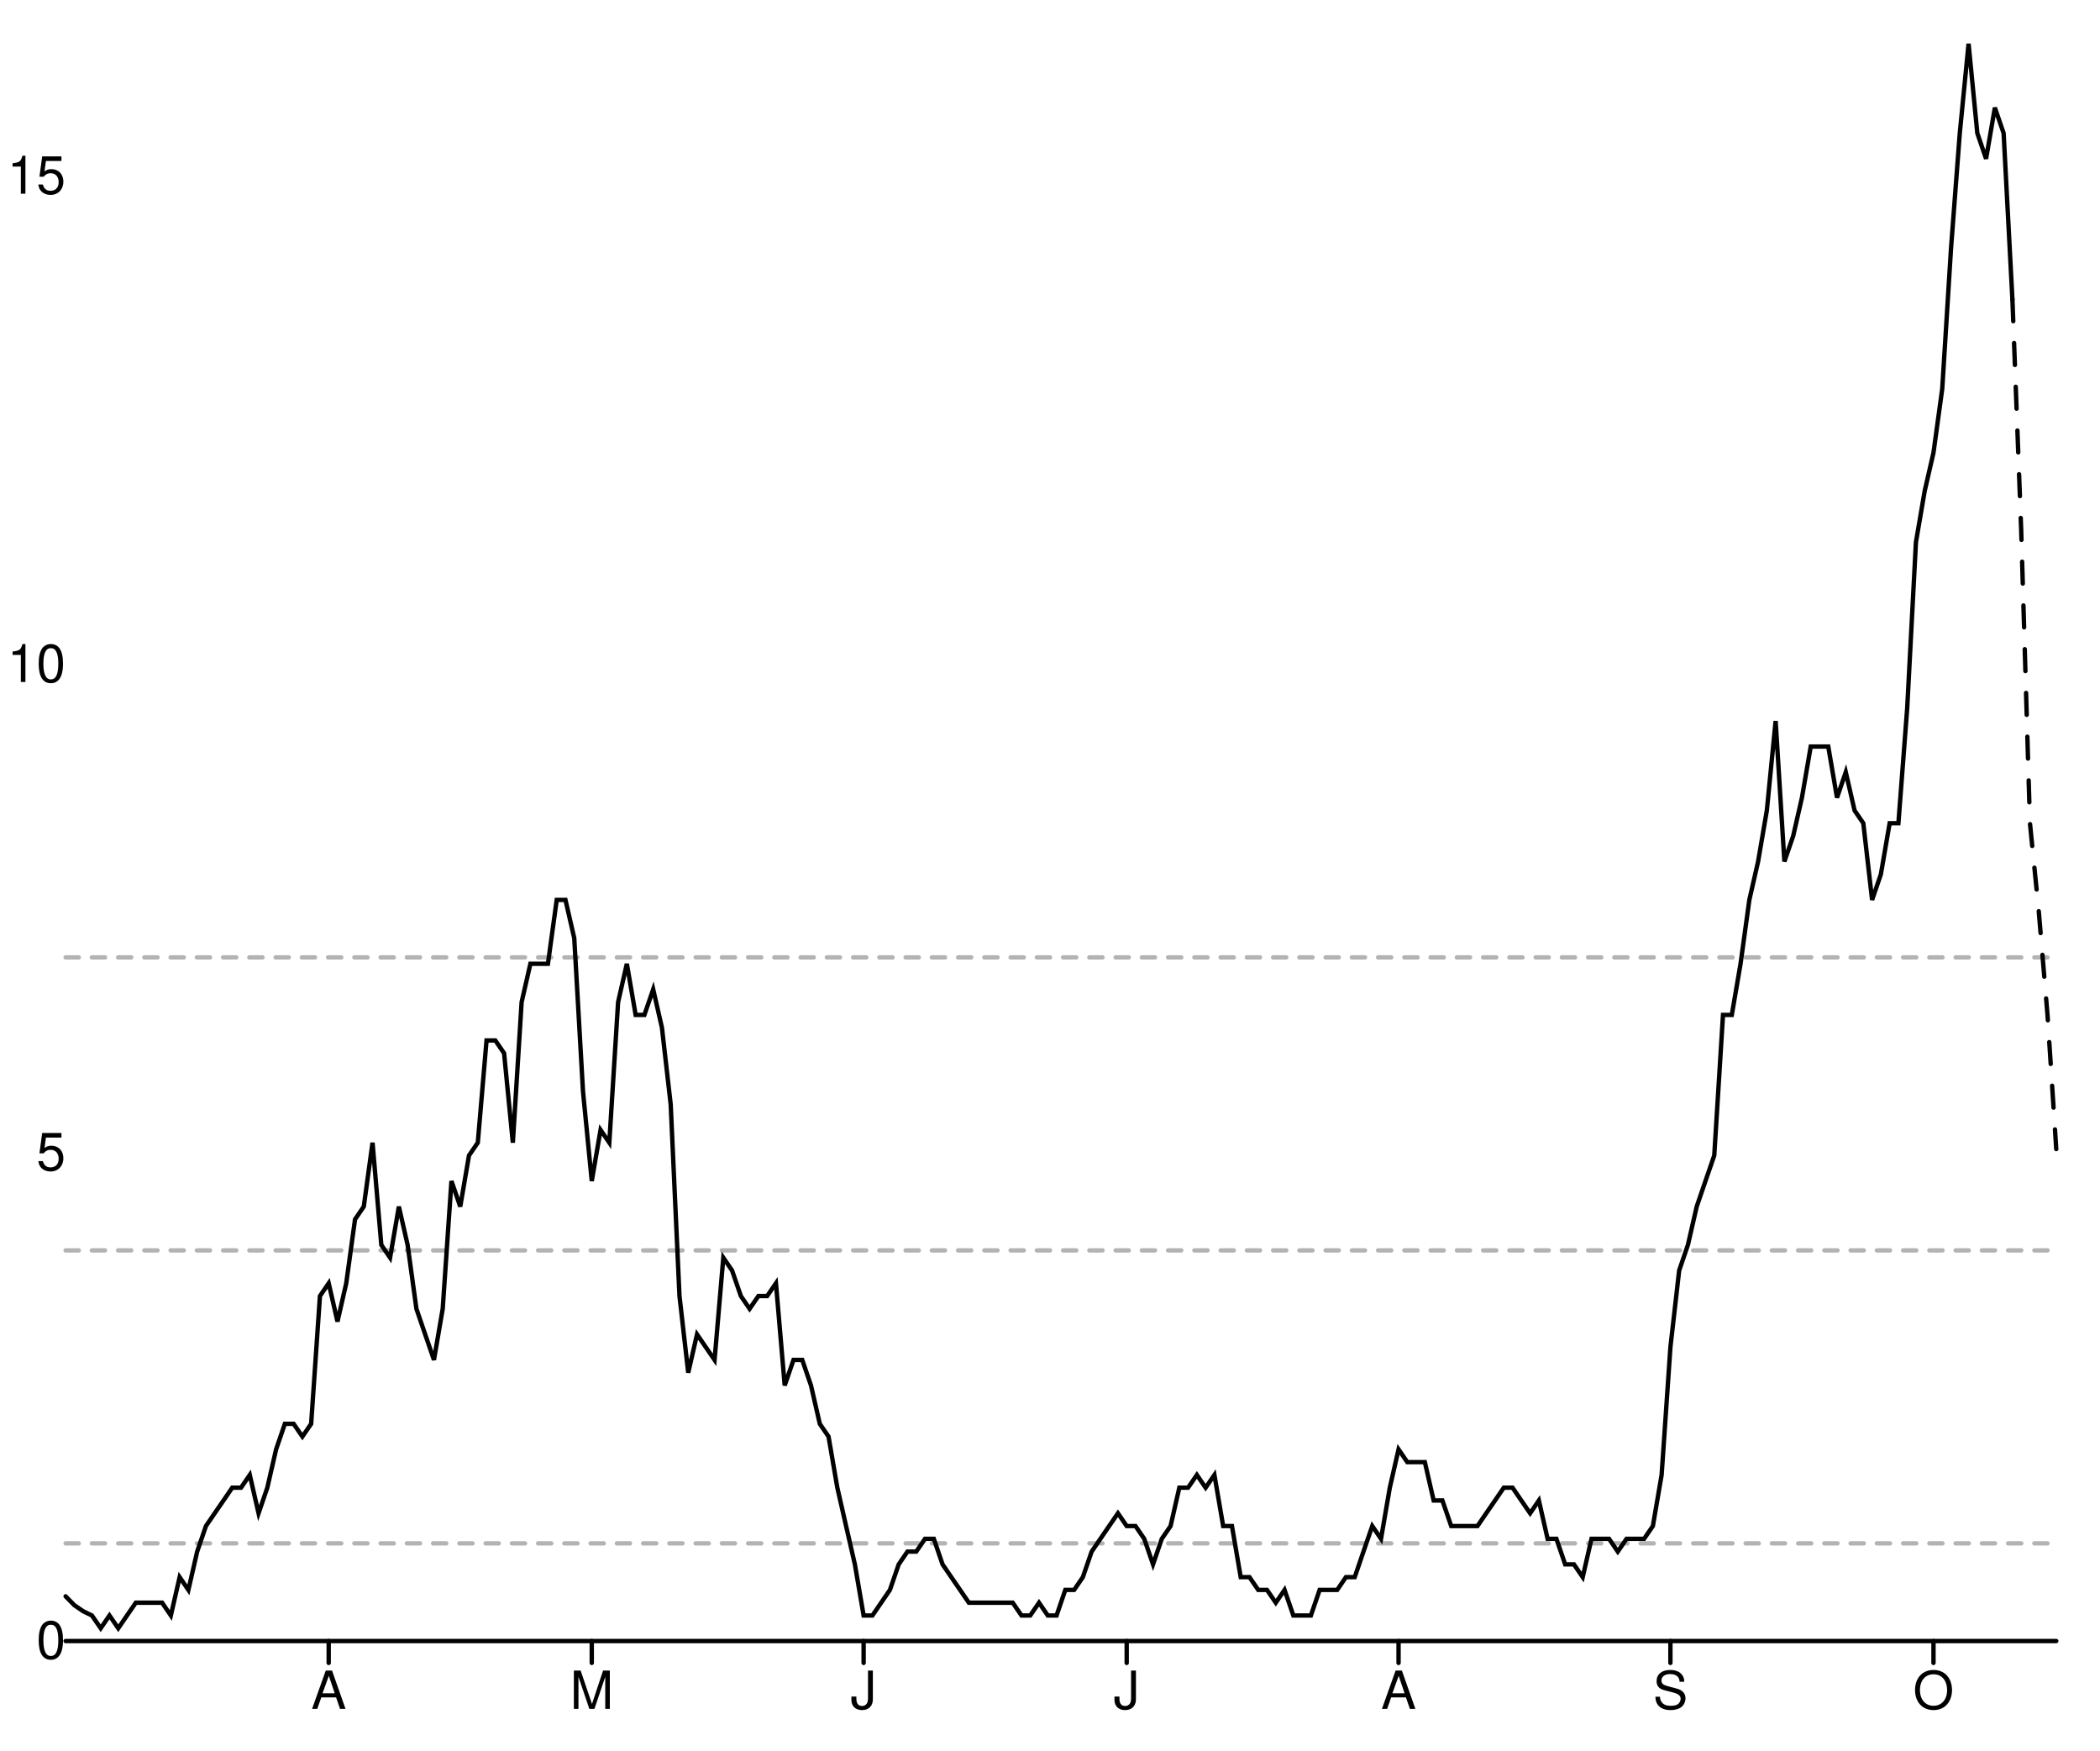
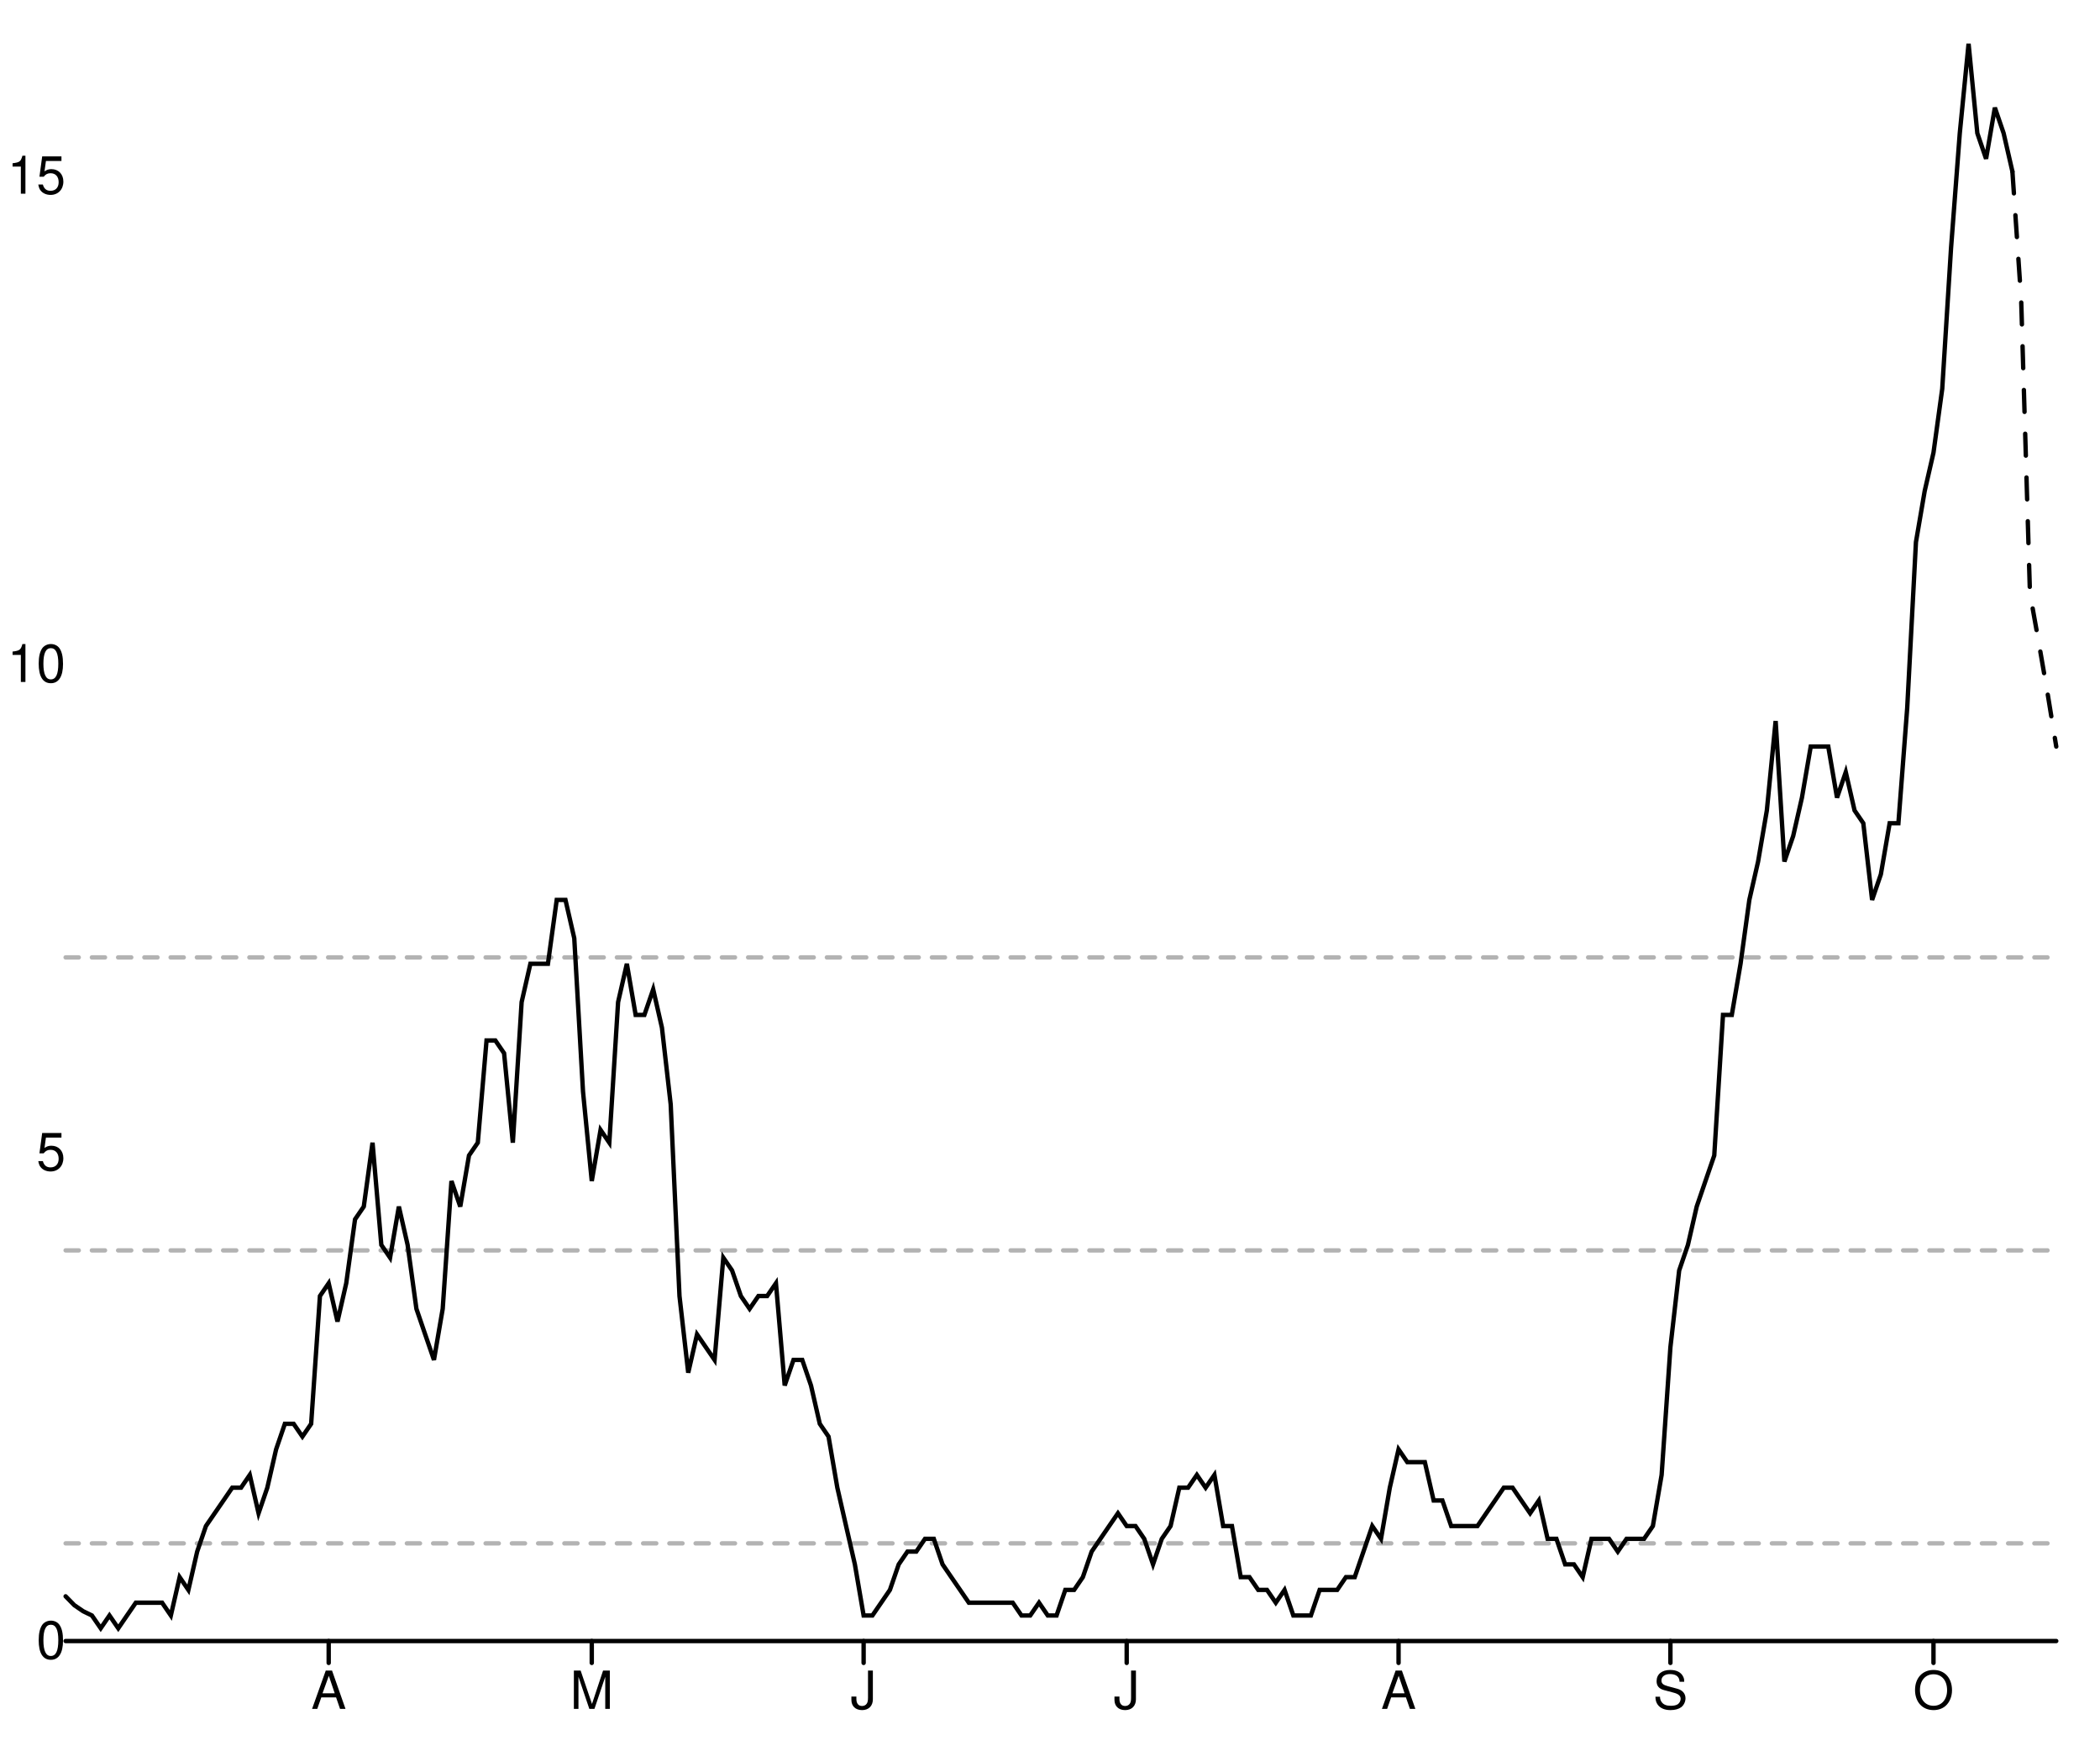
<svg xmlns="http://www.w3.org/2000/svg" width="480" height="400" viewBox="0 0 480 400" style="overflow:display" preserveAspectRatio="xMinYMin meet" overflow="visible">
  <defs>
    <style>
	.data-series path.line { fill-opacity: 0; stroke: black; }
	.data-series path.line.dotted { stroke-dasharray: 12 20 }
	.data-series circle { display: none; }
	.data-series:hover path.line, .data-series.on path.line { stroke-width: 1; }
	.data-series:hover circle, .data-series.on circle { display: inline; }
	.data-series circle:hover, .data-series circle.on { r: 1px!important; }
	.graph-grid { font-family: "Helvetica Neue",Helvetica,Arial,"Lucida Grande",sans-serif; }
	.graph-grid line { stroke: black; stroke-width: 1; stroke-linecap: round; }
	.graph-grid.graph-grid-x text { text-anchor: middle; dominant-baseline: hanging; transform: translateY(10px); }
	.graph-grid.graph-grid-y text { text-anchor: end; dominant-baseline: middle; transform: translateX(-10px); }
	</style>
  </defs>
  <g class="graph-grid graph-grid-y">
    <line x1="15.00" y1="375.00" x2="470.00" y2="375.00" data-left="15" />
    <text x="25" y="375" text-anchor="end">0</text>
    <text x="25" y="263.417" text-anchor="end">5</text>
    <text x="25" y="151.834" text-anchor="end">10</text>
    <text x="25" y="40.251" text-anchor="end">15</text>
    <text style="text-anchor:middle;dominant-baseline:hanging;font-weight:bold;transform: translateY(192.5px) rotate(-90deg);" />
  </g>
  <g class="graph-grid graph-grid-x">
    <line class="tick" x1="75.13" y1="375.00" x2="75.13" y2="380.00" />
    <text x="75.132" y="375" text-anchor="middle">A</text>
    <line class="tick" x1="135.26" y1="375.00" x2="135.26" y2="380.00" />
    <text x="135.264" y="375" text-anchor="middle">M</text>
    <line class="tick" x1="197.40" y1="375.00" x2="197.40" y2="380.00" />
    <text x="197.401" y="375" text-anchor="middle">J</text>
    <line class="tick" x1="257.53" y1="375.00" x2="257.53" y2="380.00" />
    <text x="257.533" y="375" text-anchor="middle">J</text>
    <line class="tick" x1="319.67" y1="375.00" x2="319.67" y2="380.00" />
    <text x="319.67" y="375" text-anchor="middle">A</text>
    <line class="tick" x1="381.81" y1="375.00" x2="381.81" y2="380.00" />
    <text x="381.806" y="375" text-anchor="middle">S</text>
    <line class="tick" x1="441.94" y1="375.00" x2="441.94" y2="380.00" />
    <text x="441.938" y="375" text-anchor="middle">O</text>
    <text style="text-anchor:middle;dominant-baseline:hanging;font-weight:bold;transform: translateY(192.5px) rotate(-90deg);" />
  </g>
  <g data-series="widespread" class="data-series">
    <path d="M 15.00,218.78L 470.00,218.78" id="E07000220-level-0" class="line" stroke-width="1" stroke-linecap="round" stroke-dasharray="3,3" fill-opacity="0.3" opacity="0.3" />
  </g>
  <g data-series="substantial" class="data-series">
    <path d="M 15.00,285.73L 470.00,285.73" id="E07000220-level-1" class="line" stroke-width="1" stroke-linecap="round" stroke-dasharray="3,3" fill-opacity="0.3" opacity="0.3" />
  </g>
  <g data-series="moderate" class="data-series">
    <path d="M 15.00,352.68L 470.00,352.68" id="E07000220-level-2" class="line" stroke-width="1" stroke-linecap="round" stroke-dasharray="3,3" fill-opacity="0.3" opacity="0.3" />
  </g>
  <g data-series="new-cases" class="data-series">
-     <path d="M 15.00,364.78L 17.00,366.82L 19.01,368.19L 21.01,369.16L 23.02,372.08L 25.02,369.16L 27.03,372.08L 29.03,369.16L 31.04,366.24L 33.04,366.24L 35.04,366.24L 37.05,366.24L 39.05,369.16L 41.06,360.40L 43.06,363.32L 45.07,354.56L 47.07,348.72L 49.07,345.80L 51.08,342.88L 53.08,339.96L 55.09,339.96L 57.09,337.04L 59.10,345.80L 61.10,339.96L 63.11,331.20L 65.11,325.36L 67.11,325.36L 69.12,328.28L 71.12,325.36L 73.13,296.16L 75.13,293.24L 77.14,302.00L 79.14,293.24L 81.15,278.64L 83.15,275.72L 85.15,261.12L 87.16,284.48L 89.16,287.40L 91.17,275.72L 93.17,284.48L 95.18,299.08L 97.18,304.92L 99.19,310.76L 101.19,299.08L 103.19,269.88L 105.20,275.72L 107.20,264.04L 109.21,261.12L 111.21,237.76L 113.22,237.76L 115.22,240.68L 117.22,261.12L 119.23,229.00L 121.23,220.24L 123.24,220.24L 125.24,220.24L 127.25,205.64L 129.25,205.64L 131.26,214.40L 133.26,249.44L 135.26,269.88L 137.27,258.20L 139.27,261.12L 141.28,229.00L 143.28,220.24L 145.29,231.92L 147.29,231.92L 149.30,226.08L 151.30,234.84L 153.30,252.36L 155.31,296.16L 157.31,313.68L 159.32,304.92L 161.32,307.84L 163.33,310.76L 165.33,287.40L 167.33,290.32L 169.34,296.16L 171.34,299.08L 173.35,296.16L 175.35,296.16L 177.36,293.24L 179.36,316.60L 181.37,310.76L 183.37,310.76L 185.37,316.60L 187.38,325.36L 189.38,328.28L 191.39,339.96L 193.39,348.72L 195.40,357.48L 197.40,369.16L 199.41,369.16L 201.41,366.24L 203.41,363.32L 205.42,357.48L 207.42,354.56L 209.43,354.56L 211.43,351.64L 213.44,351.64L 215.44,357.48L 217.44,360.40L 219.45,363.32L 221.45,366.24L 223.46,366.24L 225.46,366.24L 227.47,366.24L 229.47,366.24L 231.48,366.24L 233.48,369.16L 235.48,369.16L 237.49,366.24L 239.49,369.16L 241.50,369.16L 243.50,363.32L 245.51,363.32L 247.51,360.40L 249.52,354.56L 251.52,351.64L 253.52,348.72L 255.53,345.80L 257.53,348.72L 259.54,348.72L 261.54,351.64L 263.55,357.48L 265.55,351.64L 267.56,348.72L 269.56,339.96L 271.56,339.96L 273.57,337.04L 275.57,339.96L 277.58,337.04L 279.58,348.72L 281.59,348.72L 283.59,360.40L 285.59,360.40L 287.60,363.32L 289.60,363.32L 291.61,366.24L 293.61,363.32L 295.62,369.16L 297.62,369.16L 299.63,369.16L 301.63,363.32L 303.63,363.32L 305.64,363.32L 307.64,360.40L 309.65,360.40L 311.65,354.56L 313.66,348.72L 315.66,351.64L 317.67,339.96L 319.67,331.20L 321.67,334.12L 323.68,334.12L 325.68,334.12L 327.69,342.88L 329.69,342.88L 331.70,348.72L 333.70,348.72L 335.70,348.72L 337.71,348.72L 339.71,345.80L 341.72,342.88L 343.72,339.96L 345.73,339.96L 347.73,342.88L 349.74,345.80L 351.74,342.88L 353.74,351.64L 355.75,351.64L 357.75,357.48L 359.76,357.48L 361.76,360.40L 363.77,351.64L 365.77,351.64L 367.78,351.64L 369.78,354.56L 371.78,351.64L 373.79,351.64L 375.79,351.64L 377.80,348.72L 379.80,337.04L 381.81,307.84L 383.81,290.32L 385.81,284.48L 387.82,275.72L 389.82,269.88L 391.83,264.04L 393.83,231.92L 395.84,231.92L 397.84,220.24L 399.85,205.64L 401.85,196.88L 403.85,185.20L 405.86,164.76L 407.86,196.88L 409.87,191.04L 411.87,182.28L 413.88,170.60L 415.88,170.60L 417.89,170.60L 419.89,182.28L 421.89,176.44L 423.90,185.20L 425.90,188.12L 427.91,205.64L 429.91,199.80L 431.92,188.12L 433.92,188.12L 435.93,161.84L 437.93,123.88L 439.93,112.20L 441.94,103.44L 443.94,88.84L 445.95,56.72L 447.95,30.44L 449.96,10.00L 451.96,30.44L 453.96,36.28L 455.97,24.60L 457.97,30.44L 459.98,68.40" id="New cases" class="line" stroke-width="1" stroke-linecap="round" />
+     <path d="M 15.00,364.78L 17.00,366.82L 19.01,368.19L 21.01,369.16L 23.02,372.08L 25.02,369.16L 27.03,372.08L 29.03,369.16L 31.04,366.24L 33.04,366.24L 35.04,366.24L 37.05,366.24L 39.05,369.16L 41.06,360.40L 43.06,363.32L 45.07,354.56L 47.07,348.72L 49.07,345.80L 51.08,342.88L 53.08,339.96L 55.09,339.96L 57.09,337.04L 59.10,345.80L 61.10,339.96L 63.11,331.20L 65.11,325.36L 67.11,325.36L 69.12,328.28L 71.12,325.36L 73.13,296.16L 75.13,293.24L 77.14,302.00L 79.14,293.24L 81.15,278.64L 83.15,275.72L 85.15,261.12L 87.16,284.48L 89.16,287.40L 91.17,275.72L 93.17,284.48L 95.18,299.08L 97.18,304.92L 99.19,310.76L 101.19,299.08L 103.19,269.88L 105.20,275.72L 107.20,264.04L 109.21,261.12L 111.21,237.76L 113.22,237.76L 115.22,240.68L 117.22,261.12L 119.23,229.00L 121.23,220.24L 123.24,220.24L 125.24,220.24L 127.25,205.64L 129.25,205.64L 131.26,214.40L 133.26,249.44L 135.26,269.88L 137.27,258.20L 139.27,261.12L 141.28,229.00L 143.28,220.24L 145.29,231.92L 147.29,231.92L 149.30,226.08L 151.30,234.84L 153.30,252.36L 155.31,296.16L 157.31,313.68L 159.32,304.92L 161.32,307.84L 163.33,310.76L 165.33,287.40L 167.33,290.32L 169.34,296.16L 171.34,299.08L 173.35,296.16L 175.35,296.16L 177.36,293.24L 179.36,316.60L 181.37,310.76L 183.37,310.76L 185.37,316.60L 187.38,325.36L 189.38,328.28L 191.39,339.96L 193.39,348.72L 195.40,357.48L 197.40,369.16L 199.41,369.16L 201.41,366.24L 203.41,363.32L 205.42,357.48L 207.42,354.56L 209.43,354.56L 211.43,351.64L 213.44,351.64L 215.44,357.48L 217.44,360.40L 219.45,363.32L 221.45,366.24L 223.46,366.24L 225.46,366.24L 227.47,366.24L 229.47,366.24L 231.48,366.24L 233.48,369.16L 235.48,369.16L 237.49,366.24L 239.49,369.16L 241.50,369.16L 243.50,363.32L 245.51,363.32L 247.51,360.40L 249.52,354.56L 251.52,351.64L 253.52,348.72L 255.53,345.80L 257.53,348.72L 259.54,348.72L 261.54,351.64L 263.55,357.48L 265.55,351.64L 267.56,348.72L 269.56,339.96L 271.56,339.96L 273.57,337.04L 275.57,339.96L 277.58,337.04L 279.58,348.72L 281.59,348.72L 283.59,360.40L 285.59,360.40L 287.60,363.32L 289.60,363.32L 291.61,366.24L 293.61,363.32L 295.62,369.16L 297.62,369.16L 299.63,369.16L 301.63,363.32L 303.63,363.32L 305.64,363.32L 307.64,360.40L 309.65,360.40L 311.65,354.56L 313.66,348.72L 315.66,351.64L 317.67,339.96L 319.67,331.20L 321.67,334.12L 323.68,334.12L 325.68,334.12L 327.69,342.88L 329.69,342.88L 331.70,348.72L 333.70,348.72L 335.70,348.72L 337.71,348.72L 339.71,345.80L 341.72,342.88L 343.72,339.96L 345.73,339.96L 347.73,342.88L 349.74,345.80L 351.74,342.88L 353.74,351.64L 355.75,351.64L 357.75,357.48L 359.76,357.48L 361.76,360.40L 363.77,351.64L 365.77,351.64L 367.78,351.64L 369.78,354.56L 371.78,351.64L 373.79,351.64L 375.79,351.64L 377.80,348.72L 379.80,337.04L 381.81,307.84L 383.81,290.32L 385.81,284.48L 387.82,275.72L 389.82,269.88L 391.83,264.04L 393.83,231.92L 395.84,231.92L 397.84,220.24L 399.85,205.64L 401.85,196.88L 403.85,185.20L 405.86,164.76L 407.86,196.88L 409.87,191.04L 411.87,182.28L 413.88,170.60L 415.88,170.60L 417.89,170.60L 419.89,182.28L 421.89,176.44L 423.90,185.20L 425.90,188.12L 427.91,205.64L 429.91,199.80L 431.92,188.12L 433.92,188.12L 435.93,161.84L 437.93,123.88L 439.93,112.20L 441.94,103.44L 443.94,88.84L 445.95,56.72L 447.95,30.44L 449.96,10.00L 451.96,30.44L 453.96,36.28L 455.97,24.60L 457.97,30.44L 459.98,39.20" id="New cases" class="line" stroke-width="1" stroke-linecap="round" />
  </g>
  <g data-series="recent-cases" class="data-series">
-     <path d="M 459.98,68.40L 461.98,120.96L 463.99,188.12L 465.99,208.07L 468.00,231.92L 470.00,262.58" id="Recent cases" class="line" stroke-width="1" stroke-linecap="round" stroke-dasharray="5,5" />
+     <path d="M 459.98,39.20L 461.98,68.40L 463.99,135.56L 465.99,146.75L 468.00,158.34L 470.00,170.60" id="Recent cases" class="line" stroke-width="1" stroke-linecap="round" stroke-dasharray="5,5" />
  </g>
</svg>
